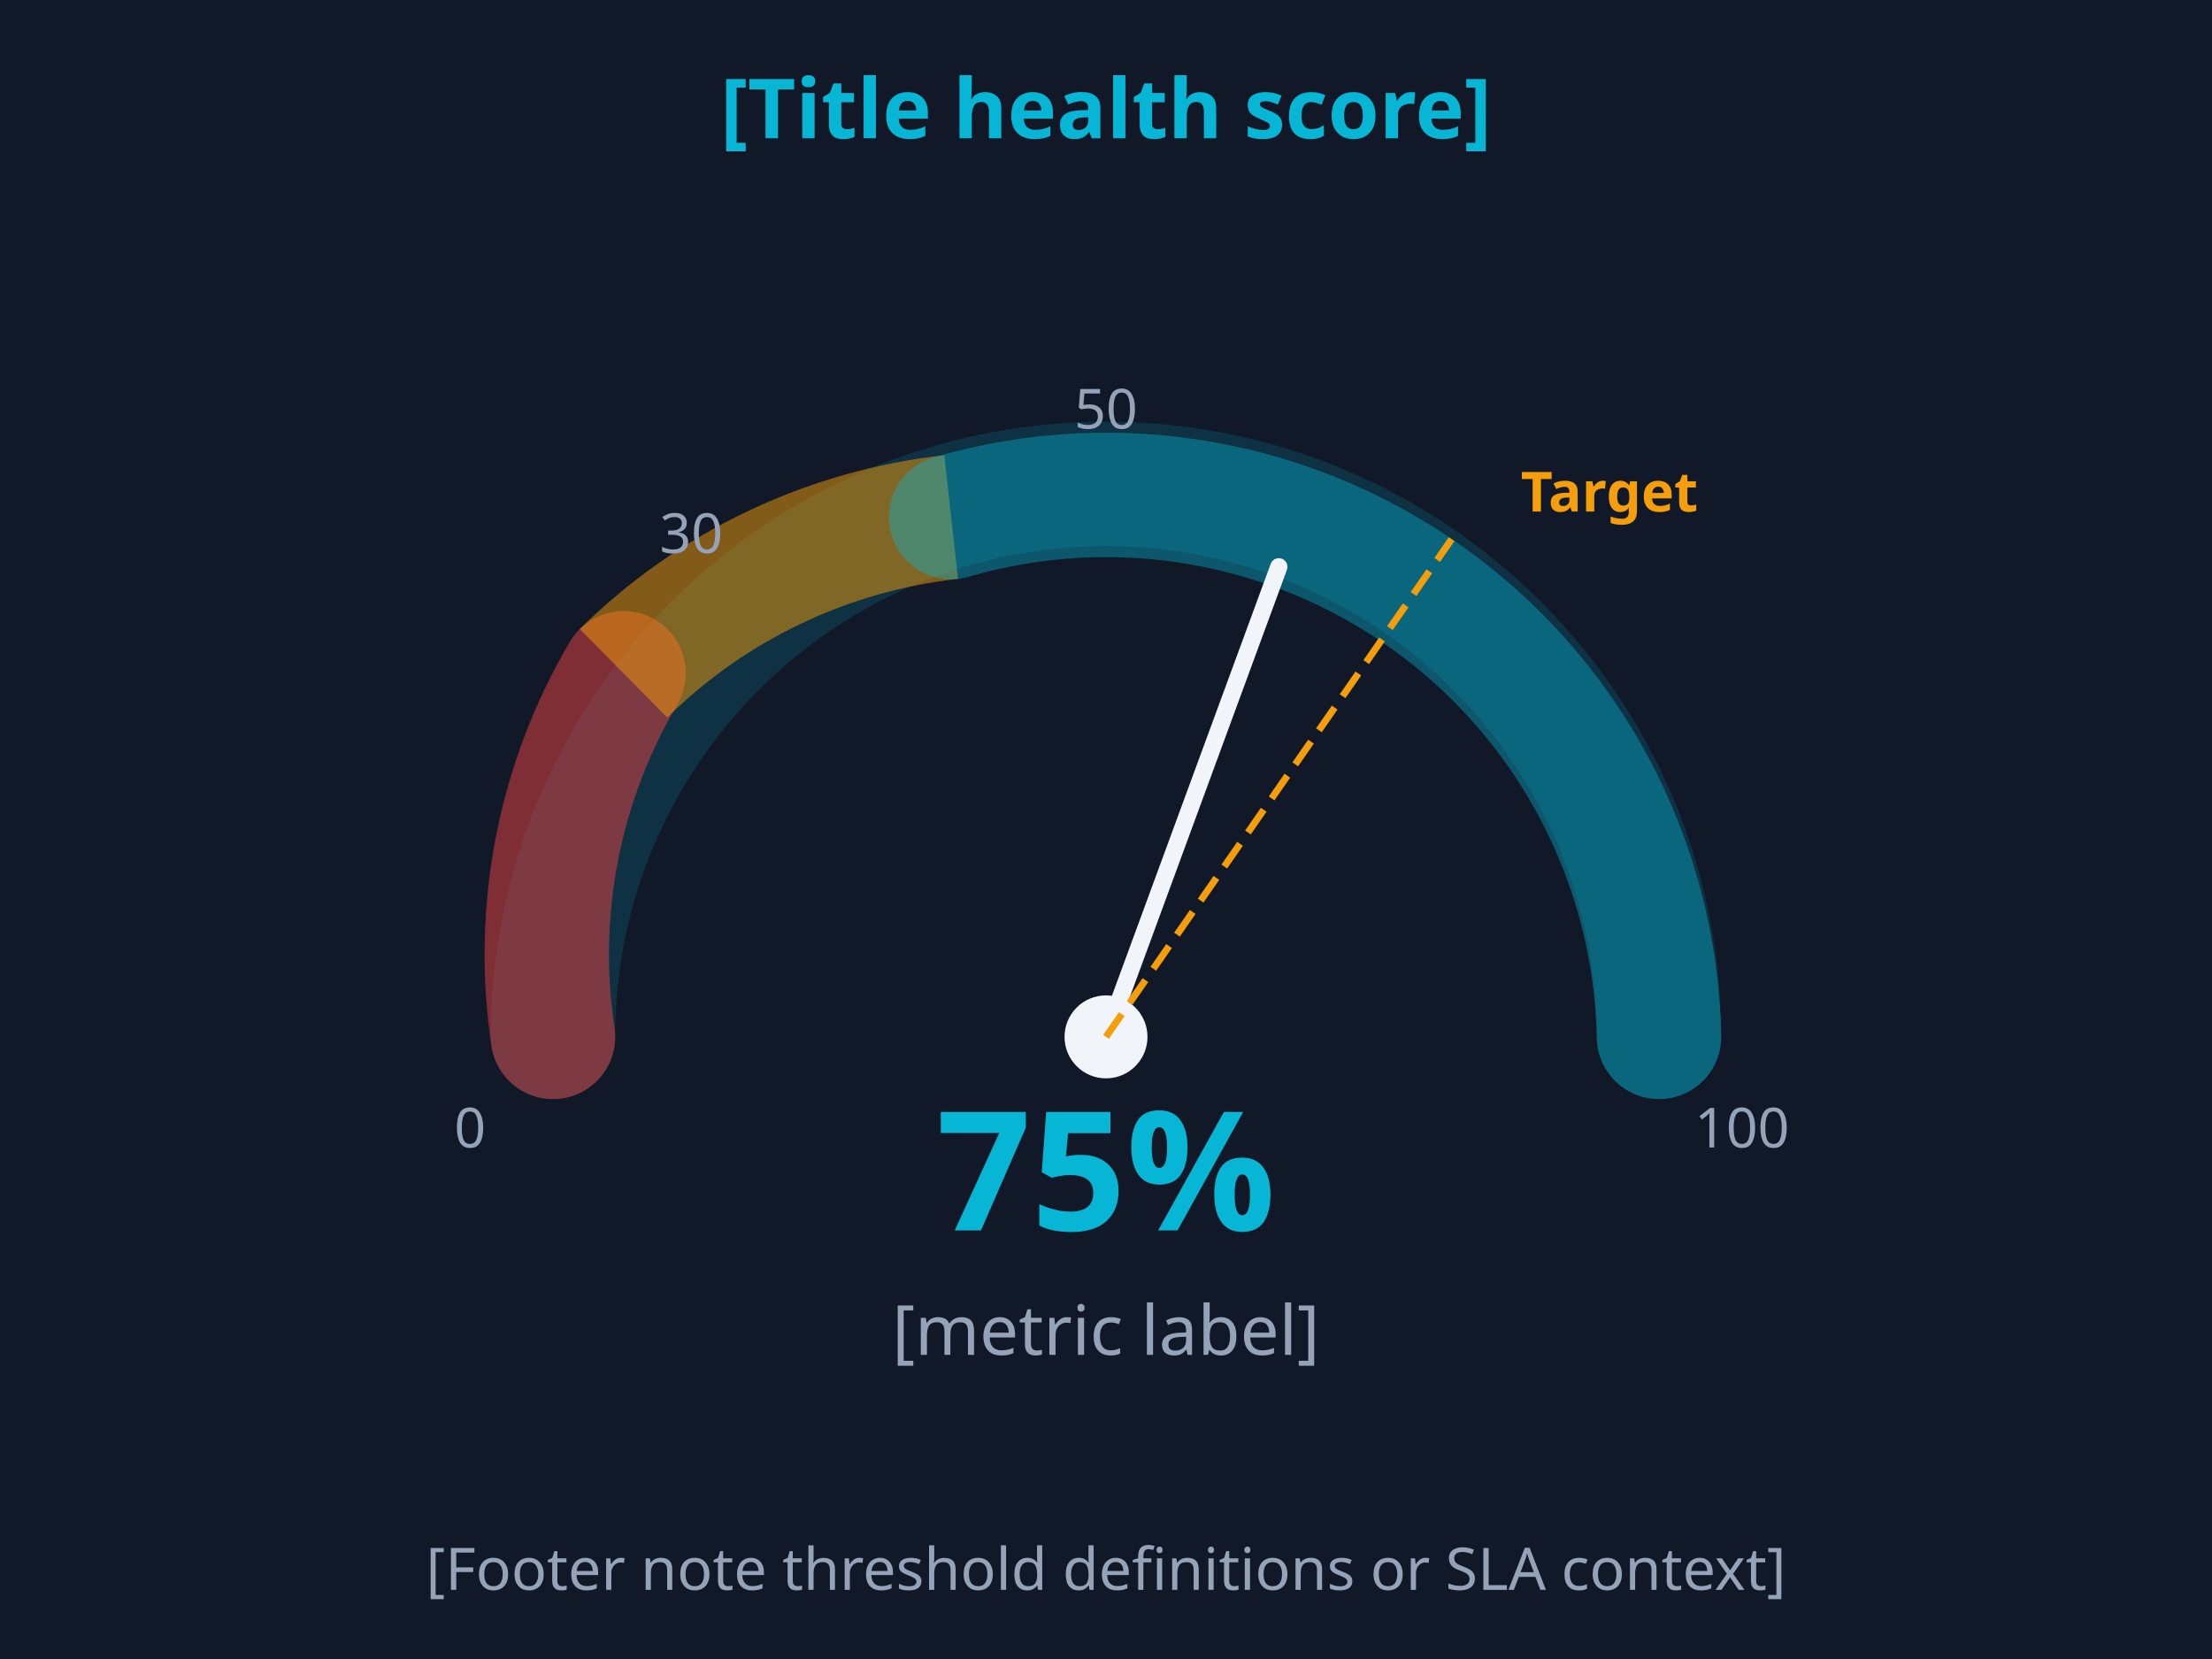
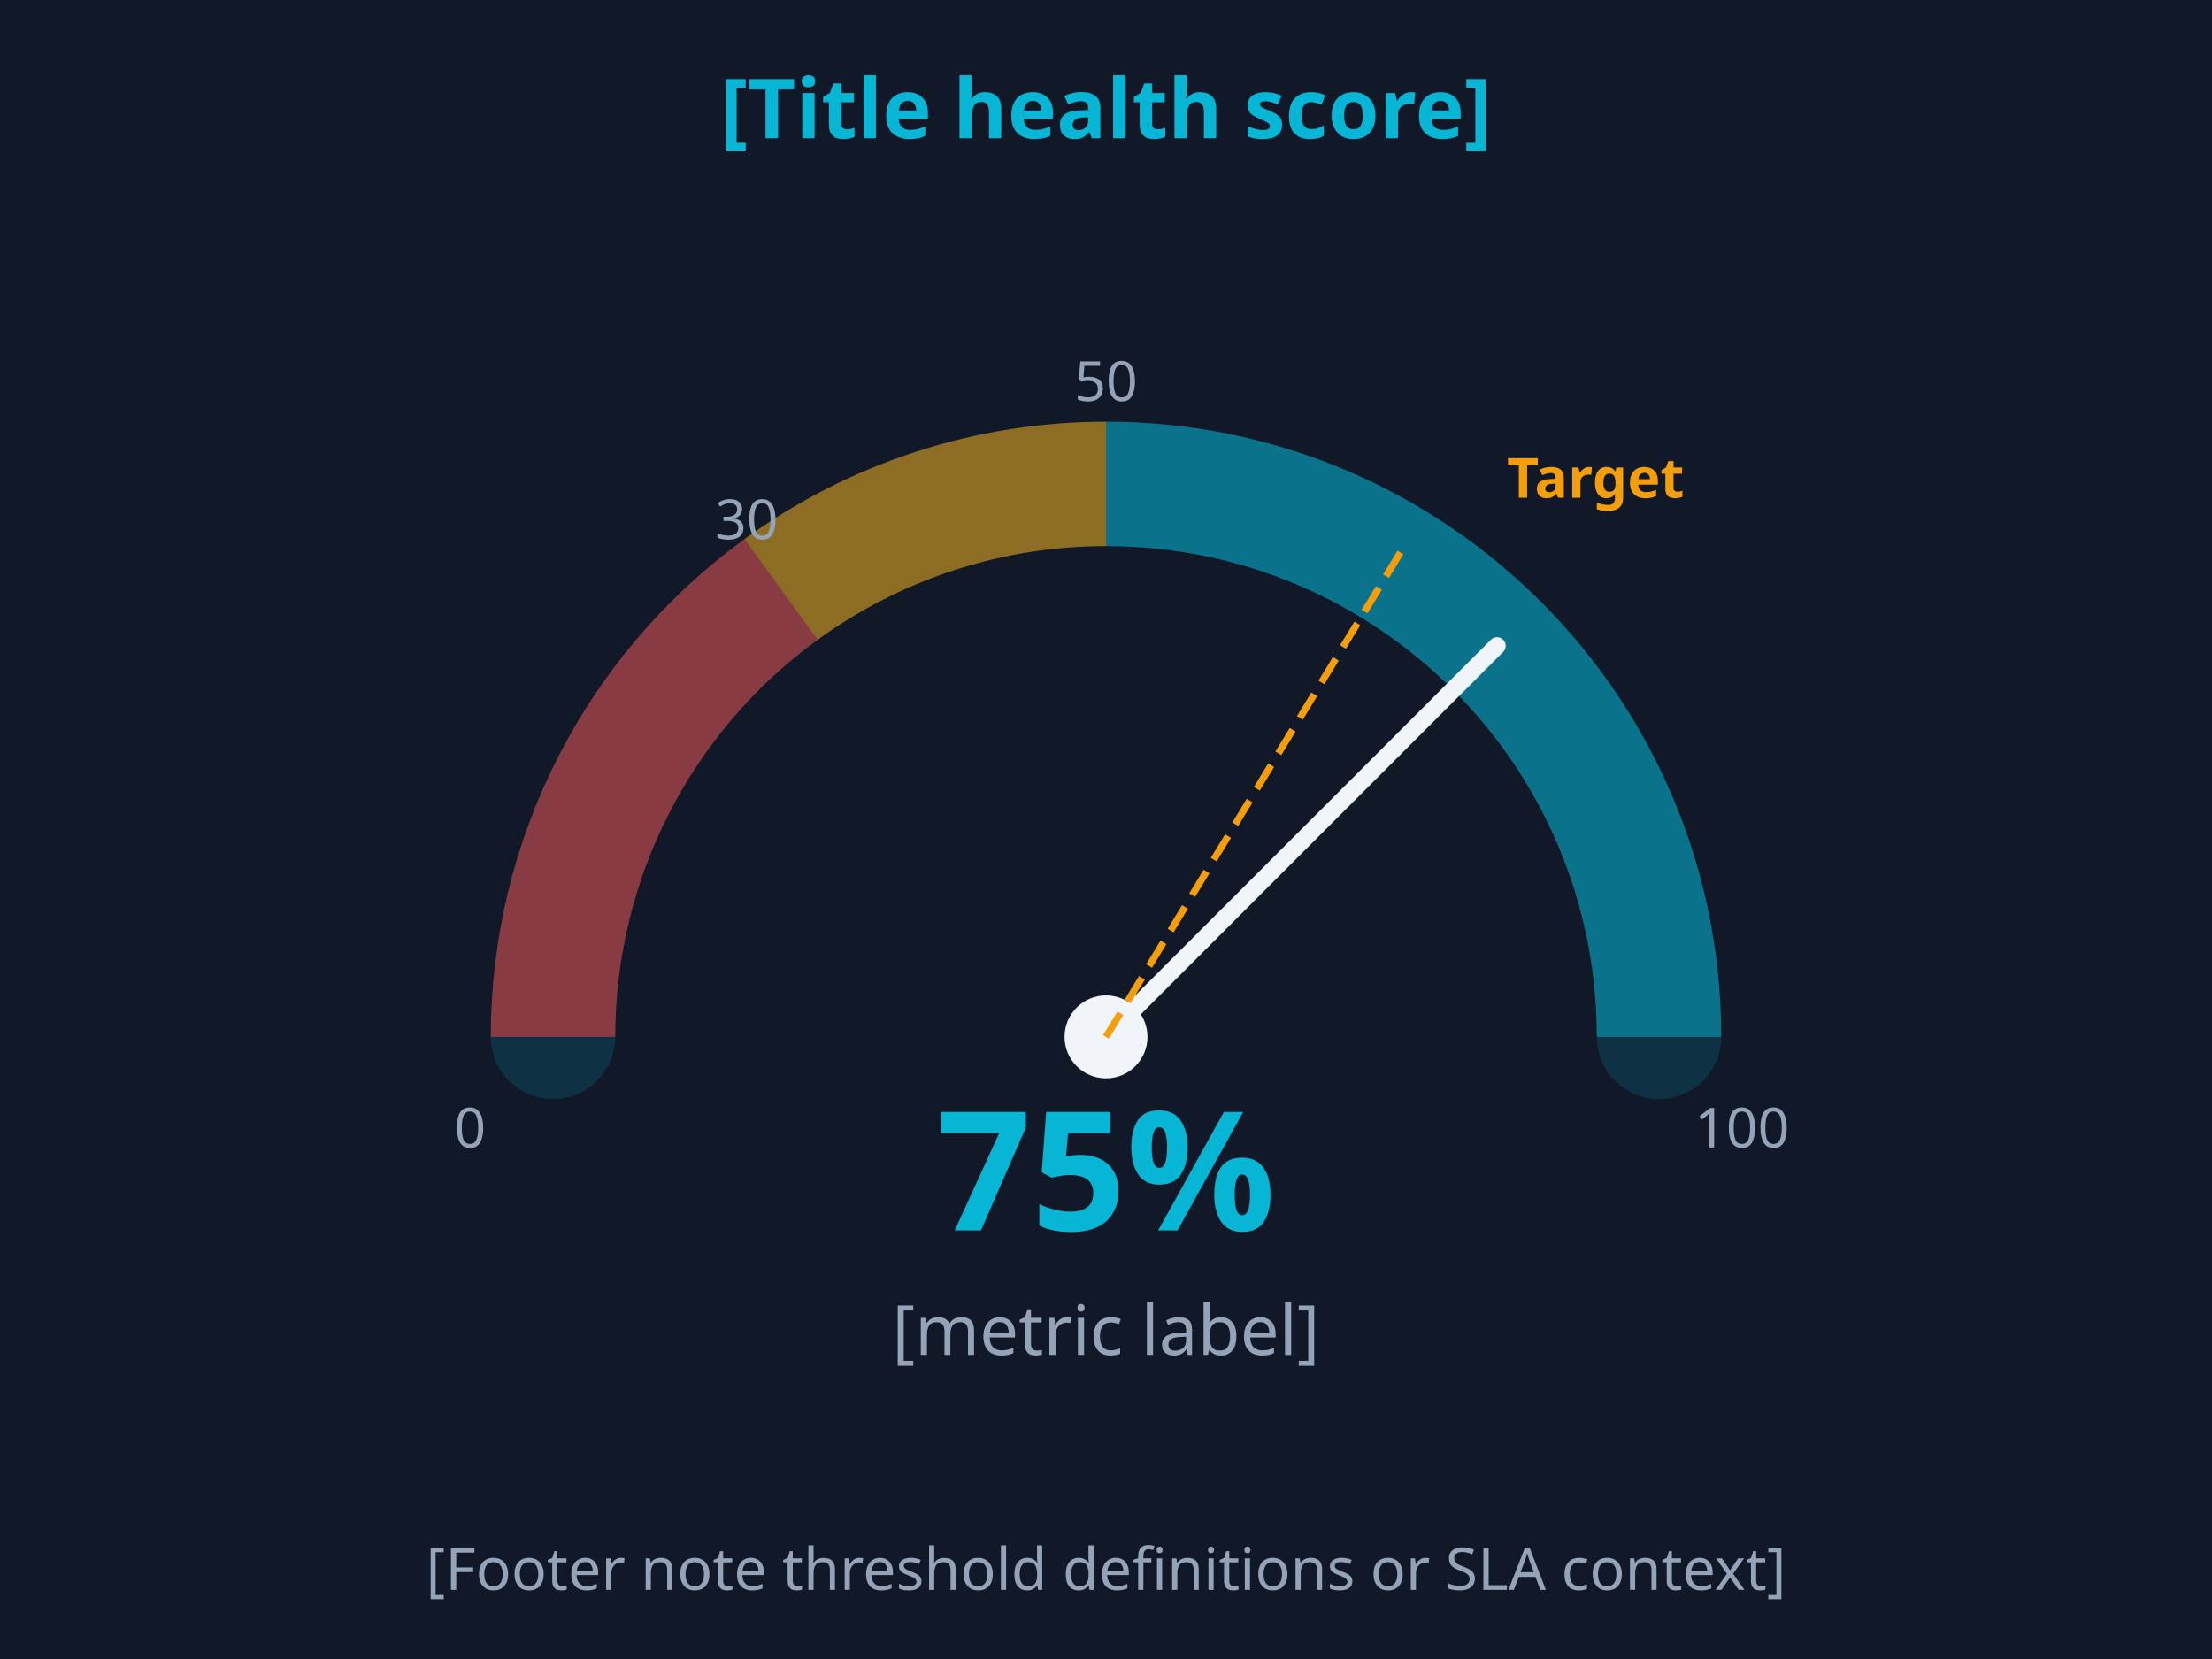
<svg xmlns="http://www.w3.org/2000/svg" viewBox="0 0 320 240" width="320" height="240" role="img" aria-labelledby="title desc">
  <rect width="100%" height="100%" fill="#111827" />
  <g font-family="system-ui, Segoe UI, sans-serif">
    <text x="160" y="20" text-anchor="middle" font-weight="700" font-size="12" fill="#06B6D4">[Title  health score]</text>
    <path d="M 80 150 A 80 80 0 0 1 240 150" fill="none" stroke="rgba(6,182,212,0.16)" stroke-width="18" stroke-linecap="round" />
-     <path d="M 80 150 A 80 80 0 0 1 90.2 97.4" fill="none" stroke="rgba(239,68,68,0.5)" stroke-width="18" stroke-linecap="round" />
-     <path d="M 90.2 97.4 A 80 80 0 0 1 137.6 74.8" fill="none" stroke="rgba(245,158,11,0.5)" stroke-width="18" />
-     <path d="M 137.6 74.8 A 80 80 0 0 1 240 150" fill="none" stroke="rgba(6,182,212,0.4)" stroke-width="18" stroke-linecap="round" />
-     <line x1="160" y1="150" x2="185" y2="82" stroke="#F1F5F9" stroke-width="2.5" stroke-linecap="round" />
+     <path d="M 80 150 A 80 80 0 0 1 112.98 85.28" fill="none" stroke="rgba(239,68,68,0.55)" stroke-width="18" stroke-linecap="butt" />
+     <path d="M 112.98 85.28 A 80 80 0 0 1 160 70" fill="none" stroke="rgba(245,158,11,0.55)" stroke-width="18" stroke-linecap="butt" />
+     <path d="M 160 70 A 80 80 0 0 1 240 150" fill="none" stroke="rgba(6,182,212,0.5)" stroke-width="18" stroke-linecap="butt" />
+     <line x1="160" y1="150" x2="216.57" y2="93.43" stroke="#F1F5F9" stroke-width="2.5" stroke-linecap="round" />
    <circle cx="160" cy="150" r="6" fill="#F1F5F9" />
    <text x="160" y="178" text-anchor="middle" font-weight="700" font-size="24" fill="#06B6D4">75%</text>
    <text x="160" y="196" text-anchor="middle" font-size="10" fill="#94a3b8">[metric label]</text>
    <text x="68" y="166" text-anchor="middle" font-size="8" fill="#94a3b8">0</text>
    <text x="252" y="166" text-anchor="middle" font-size="8" fill="#94a3b8">100</text>
-     <text x="100" y="80" text-anchor="middle" font-size="8" fill="#94a3b8">30</text>
-     <text x="160" y="62" text-anchor="middle" font-size="8" fill="#94a3b8">50</text>
-     <line x1="160" y1="150" x2="210" y2="78" stroke="#F59E0B" stroke-width="1" stroke-dasharray="4 2" />
-     <text x="220" y="74" font-size="8" fill="#F59E0B" font-weight="600">Target</text>
+     <text x="108" y="78" text-anchor="middle" font-size="8" fill="#94a3b8">30</text>
+     <text x="160" y="58" text-anchor="middle" font-size="8" fill="#94a3b8">50</text>
+     <line x1="160" y1="150" x2="203.4" y2="78.6" stroke="#F59E0B" stroke-width="1" stroke-dasharray="4 2" />
+     <text x="218" y="72" font-size="8" fill="#F59E0B" font-weight="600">Target</text>
  </g>
  <text x="160" y="230" text-anchor="middle" font-family="system-ui, sans-serif" font-size="8.5" fill="#94a3b8">[Footer note  threshold definitions or SLA context]</text>
</svg>
